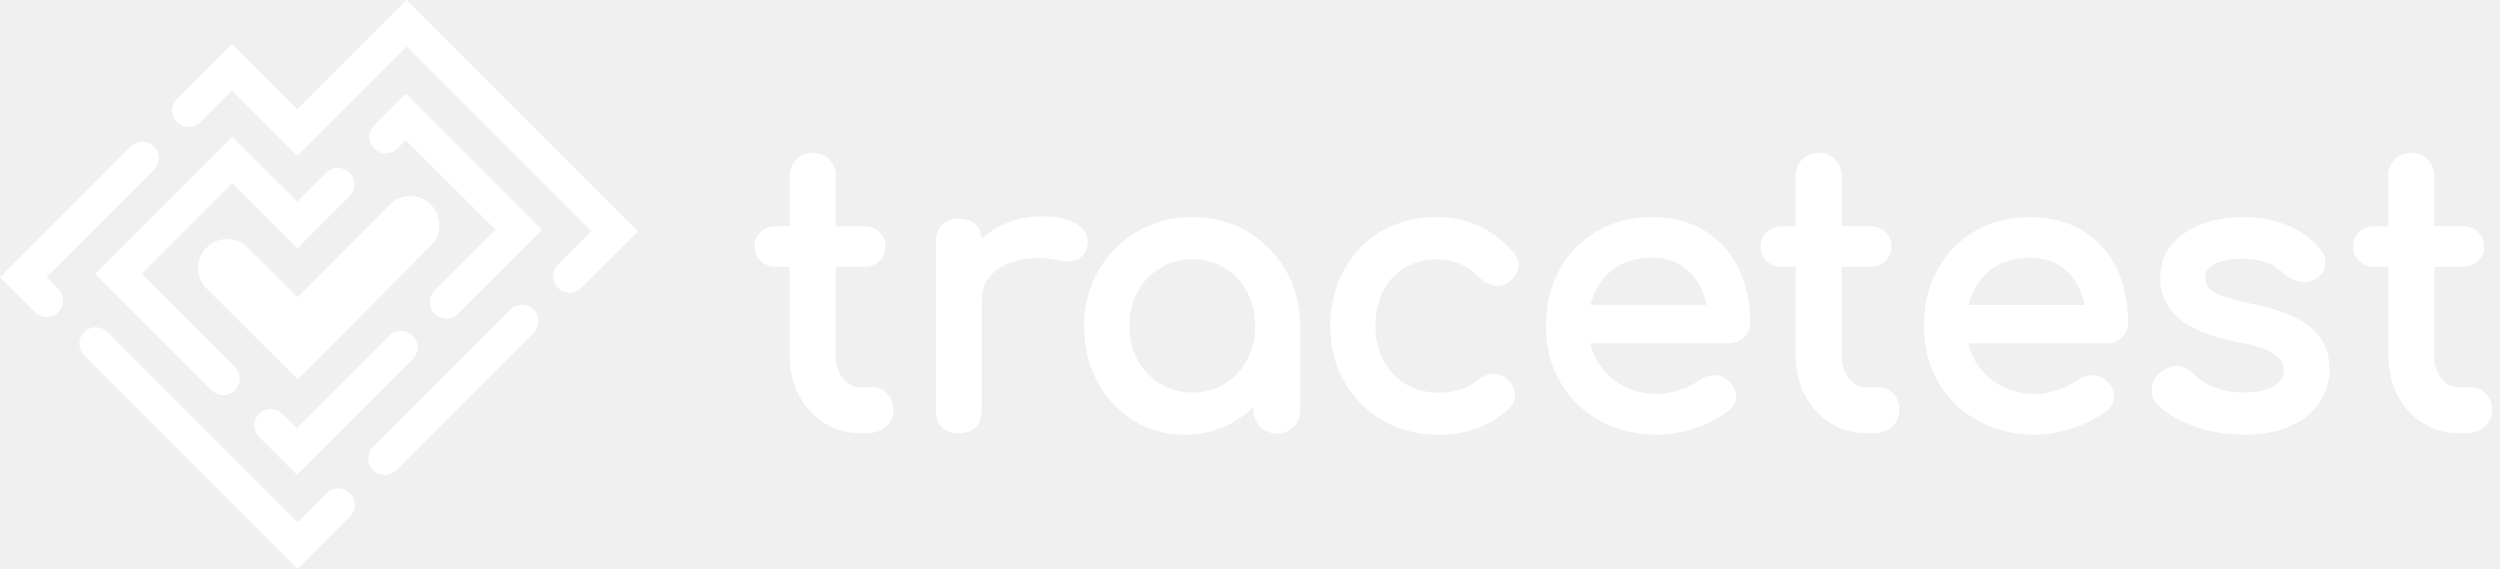
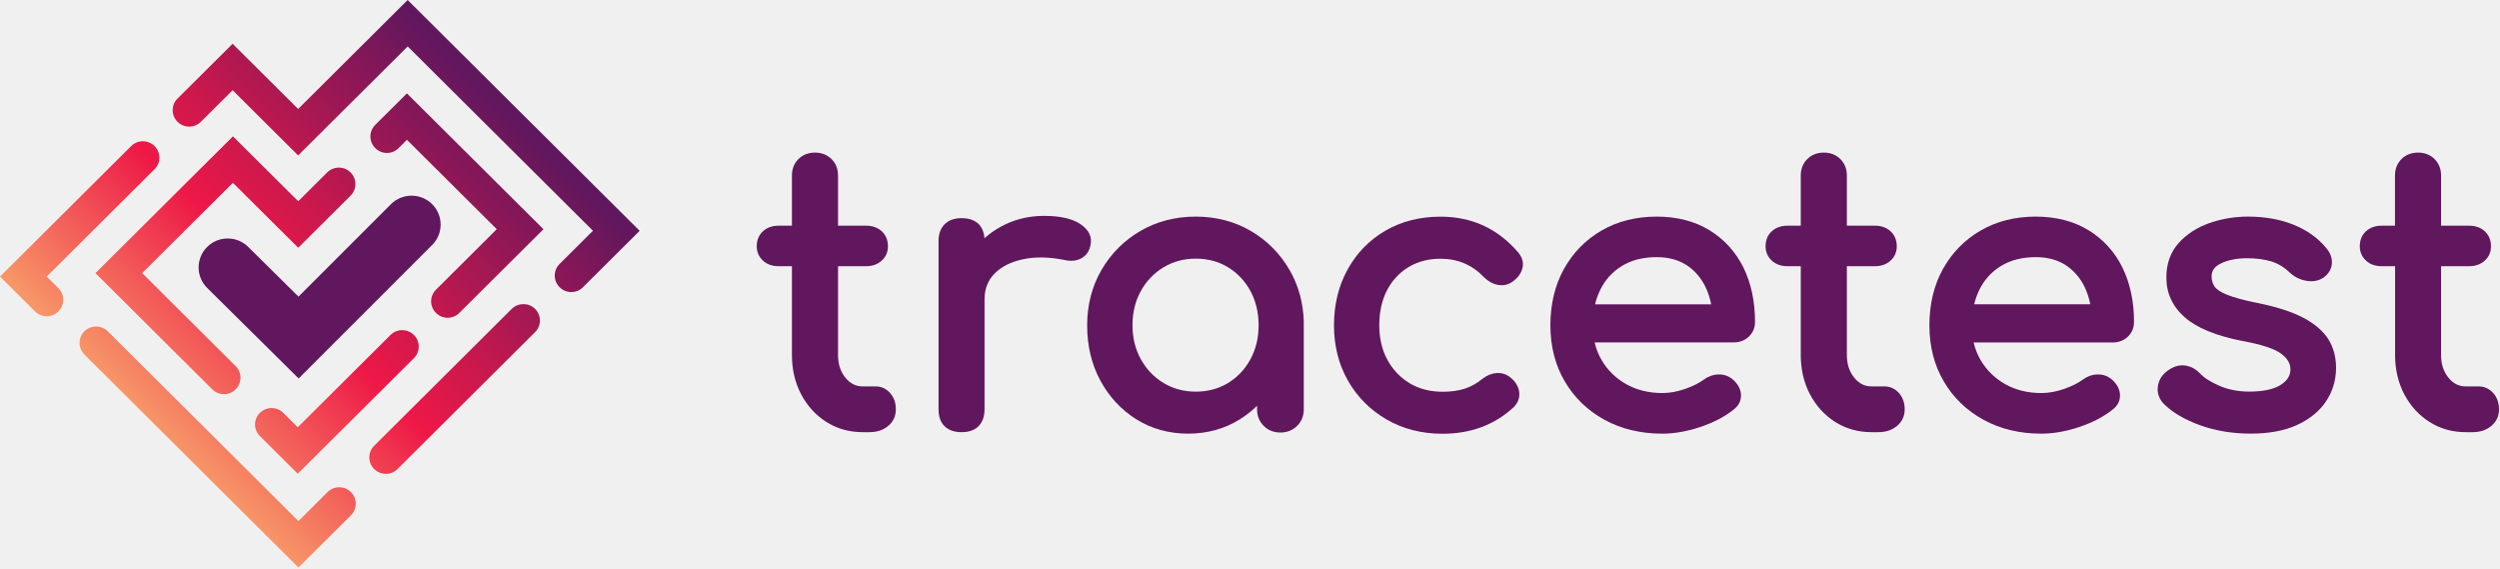
- <svg xmlns="http://www.w3.org/2000/svg" width="167" height="38" viewBox="0 0 167 38" fill="none">
-   <g clip-path="url(#clip0_525_3743)">
-     <path d="M58.323 25.871H57.466C57.008 25.871 56.635 25.68 56.317 25.29C55.99 24.889 55.824 24.379 55.824 23.775V17.823H57.693C58.113 17.823 58.464 17.697 58.734 17.45C59.011 17.196 59.148 16.872 59.148 16.492C59.148 16.078 59.008 15.741 58.734 15.484C58.464 15.237 58.113 15.11 57.693 15.11H55.824V11.752C55.824 11.308 55.677 10.941 55.39 10.651C55.102 10.364 54.732 10.217 54.288 10.217C53.844 10.217 53.474 10.364 53.187 10.651C52.9 10.938 52.753 11.308 52.753 11.752V15.11H51.865C51.444 15.11 51.091 15.237 50.824 15.484C50.547 15.737 50.41 16.078 50.41 16.492C50.41 16.872 50.55 17.193 50.824 17.45C51.094 17.7 51.444 17.823 51.865 17.823H52.753V23.775C52.753 24.739 52.96 25.62 53.364 26.395C53.771 27.172 54.335 27.797 55.046 28.25C55.76 28.704 56.571 28.935 57.462 28.935H57.916C58.417 28.935 58.837 28.795 59.164 28.517C59.505 28.23 59.675 27.853 59.675 27.403C59.675 26.965 59.545 26.602 59.291 26.315C59.034 26.021 58.707 25.871 58.323 25.871Z" fill="white" />
-     <path d="M71.948 14.99C71.411 14.633 70.6 14.452 69.542 14.452C68.49 14.452 67.512 14.703 66.638 15.193C66.251 15.41 65.894 15.664 65.576 15.951C65.546 15.547 65.416 15.23 65.189 15C64.925 14.739 64.545 14.606 64.051 14.606C63.574 14.606 63.197 14.743 62.926 15.013C62.656 15.284 62.519 15.661 62.519 16.138V27.403C62.519 27.897 62.656 28.284 62.93 28.544C63.2 28.805 63.577 28.935 64.051 28.935C64.545 28.935 64.929 28.798 65.193 28.524C65.453 28.254 65.583 27.877 65.583 27.403V20.043C65.583 19.349 65.807 18.768 66.247 18.317C66.701 17.854 67.339 17.533 68.14 17.36C68.954 17.183 69.892 17.199 70.92 17.41C71.174 17.47 71.414 17.476 71.634 17.436C71.868 17.393 72.078 17.293 72.258 17.133C72.445 16.969 72.572 16.739 72.632 16.452C72.776 15.881 72.546 15.387 71.948 14.99Z" fill="white" />
-     <path d="M86.851 21.595C86.824 20.3 86.5 19.112 85.896 18.067C85.262 16.972 84.394 16.095 83.316 15.46C82.238 14.826 81.003 14.502 79.648 14.502C78.296 14.502 77.058 14.823 75.97 15.46C74.882 16.095 74.011 16.972 73.376 18.067C72.742 19.162 72.418 20.414 72.418 21.782C72.418 23.151 72.712 24.392 73.296 25.477C73.88 26.565 74.688 27.439 75.696 28.074C76.711 28.711 77.869 29.035 79.144 29.035C80.419 29.035 81.577 28.711 82.592 28.074C83.006 27.813 83.39 27.51 83.737 27.169V27.403C83.737 27.847 83.887 28.221 84.181 28.514C84.474 28.811 84.852 28.958 85.292 28.958C85.736 28.958 86.11 28.808 86.403 28.514C86.701 28.217 86.847 27.843 86.847 27.403V21.678L86.851 21.595ZM83.84 21.782C83.84 22.623 83.657 23.387 83.293 24.058C82.932 24.726 82.428 25.26 81.801 25.644C81.177 26.028 80.452 26.221 79.651 26.221C78.864 26.221 78.146 26.028 77.512 25.644C76.874 25.26 76.367 24.726 75.996 24.055C75.626 23.384 75.439 22.62 75.439 21.779C75.439 20.921 75.626 20.15 75.996 19.479C76.367 18.811 76.874 18.277 77.512 17.894C78.146 17.51 78.867 17.316 79.651 17.316C80.452 17.316 81.177 17.51 81.801 17.894C82.428 18.277 82.929 18.811 83.293 19.479C83.657 20.153 83.84 20.928 83.84 21.782Z" fill="white" />
-     <path d="M98.8 15.097C97.946 14.703 96.991 14.506 95.963 14.506C94.595 14.506 93.36 14.82 92.298 15.437C91.234 16.055 90.386 16.926 89.778 18.024C89.171 19.119 88.86 20.384 88.86 21.785C88.86 23.154 89.174 24.399 89.792 25.487C90.409 26.575 91.273 27.446 92.362 28.084C93.45 28.718 94.701 29.042 96.09 29.042C97.966 29.042 99.554 28.448 100.819 27.273C101.116 26.976 101.243 26.635 101.2 26.255C101.157 25.891 100.963 25.564 100.626 25.283C100.352 25.05 100.028 24.95 99.671 24.98C99.331 25.01 99.004 25.153 98.69 25.407C98.35 25.687 97.966 25.894 97.558 26.028C97.141 26.161 96.647 26.228 96.093 26.228C95.259 26.228 94.518 26.034 93.89 25.651C93.263 25.267 92.766 24.739 92.412 24.078C92.058 23.418 91.878 22.647 91.878 21.789C91.878 20.881 92.055 20.083 92.402 19.419C92.746 18.762 93.229 18.244 93.837 17.877C94.448 17.51 95.162 17.323 95.963 17.323C97.105 17.323 98.076 17.737 98.844 18.555C99.117 18.828 99.424 19.002 99.761 19.069C100.122 19.142 100.459 19.072 100.756 18.858C101.113 18.601 101.333 18.294 101.417 17.944C101.504 17.57 101.4 17.209 101.106 16.872C100.432 16.085 99.655 15.491 98.8 15.097Z" fill="white" />
-     <path d="M113.873 15.414C112.892 14.809 111.707 14.502 110.352 14.502C108.983 14.502 107.748 14.816 106.687 15.434C105.622 16.051 104.781 16.919 104.18 18.007C103.58 19.092 103.276 20.363 103.276 21.782C103.276 23.187 103.596 24.449 104.234 25.537C104.868 26.625 105.759 27.489 106.884 28.107C108.002 28.724 109.297 29.035 110.732 29.035C111.533 29.035 112.381 28.885 113.252 28.591C114.127 28.297 114.871 27.91 115.462 27.439C115.822 27.166 115.993 26.822 115.973 26.425C115.953 26.048 115.766 25.704 115.422 25.4C115.152 25.173 114.831 25.06 114.471 25.07C114.12 25.08 113.793 25.197 113.496 25.413C113.182 25.647 112.762 25.861 112.244 26.041C111.73 26.221 111.223 26.315 110.736 26.315C109.831 26.315 109.02 26.114 108.326 25.721C107.632 25.327 107.081 24.783 106.687 24.105C106.477 23.745 106.32 23.347 106.223 22.927H115.475C115.882 22.927 116.226 22.797 116.497 22.536C116.77 22.273 116.907 21.942 116.907 21.545C116.907 20.183 116.647 18.962 116.136 17.91C115.612 16.862 114.854 16.018 113.873 15.414ZM113.987 20.377H106.25C106.333 20.04 106.447 19.719 106.59 19.419C106.917 18.738 107.405 18.197 108.039 17.807C108.673 17.416 109.451 17.216 110.352 17.216C111.133 17.216 111.804 17.396 112.344 17.75C112.889 18.107 113.312 18.601 113.609 19.215C113.78 19.572 113.907 19.963 113.987 20.377Z" fill="white" />
-     <path d="M125.525 25.871H124.667C124.21 25.871 123.836 25.68 123.519 25.29C123.192 24.889 123.025 24.379 123.025 23.775V17.823H124.894C125.315 17.823 125.665 17.697 125.936 17.45C126.213 17.196 126.349 16.872 126.349 16.492C126.349 16.078 126.209 15.741 125.936 15.484C125.665 15.237 125.315 15.11 124.894 15.11H123.025V11.752C123.025 11.308 122.878 10.941 122.591 10.651C122.304 10.364 121.934 10.217 121.49 10.217C121.046 10.217 120.675 10.364 120.388 10.651C120.101 10.938 119.954 11.308 119.954 11.752V15.11H119.067C118.646 15.11 118.292 15.237 118.025 15.484C117.748 15.737 117.611 16.078 117.611 16.492C117.611 16.872 117.752 17.193 118.025 17.45C118.296 17.7 118.646 17.823 119.067 17.823H119.954V23.775C119.954 24.739 120.161 25.62 120.565 26.395C120.972 27.172 121.536 27.797 122.247 28.25C122.962 28.704 123.773 28.935 124.664 28.935H125.118C125.619 28.935 126.039 28.795 126.366 28.517C126.707 28.23 126.877 27.853 126.877 27.403C126.877 26.965 126.747 26.598 126.493 26.315C126.233 26.021 125.906 25.871 125.525 25.871Z" fill="white" />
-     <path d="M139.123 15.414C138.142 14.809 136.957 14.502 135.602 14.502C134.233 14.502 132.998 14.816 131.937 15.434C130.872 16.051 130.031 16.919 129.427 18.007C128.826 19.092 128.522 20.363 128.522 21.782C128.522 23.187 128.843 24.449 129.48 25.537C130.115 26.625 131.006 27.489 132.131 28.107C133.249 28.724 134.544 29.035 135.979 29.035C136.78 29.035 137.628 28.885 138.499 28.591C139.373 28.297 140.118 27.91 140.709 27.439C141.069 27.166 141.239 26.822 141.219 26.425C141.199 26.048 141.012 25.704 140.668 25.4C140.398 25.173 140.081 25.06 139.717 25.07C139.367 25.08 139.04 25.197 138.743 25.413C138.429 25.647 138.008 25.861 137.491 26.041C136.977 26.221 136.47 26.315 135.982 26.315C135.078 26.315 134.267 26.114 133.572 25.721C132.878 25.327 132.327 24.783 131.934 24.108C131.723 23.748 131.566 23.351 131.47 22.93H140.722C141.129 22.93 141.473 22.8 141.743 22.54C142.017 22.276 142.154 21.946 142.154 21.548C142.154 20.187 141.893 18.965 141.383 17.914C140.865 16.862 140.104 16.018 139.123 15.414ZM131.503 20.377C131.586 20.04 131.7 19.719 131.844 19.419C132.171 18.738 132.658 18.197 133.292 17.807C133.926 17.416 134.704 17.216 135.605 17.216C136.386 17.216 137.057 17.396 137.598 17.75C138.142 18.107 138.566 18.601 138.863 19.215C139.033 19.572 139.16 19.96 139.24 20.373H131.503V20.377Z" fill="white" />
-     <path d="M153.412 21.265C152.661 20.867 151.629 20.537 150.351 20.28C149.463 20.1 148.786 19.913 148.335 19.729C147.918 19.559 147.644 19.372 147.514 19.175C147.384 18.978 147.32 18.755 147.32 18.504C147.32 18.12 147.517 17.847 147.938 17.64C148.408 17.406 149.003 17.289 149.693 17.289C150.301 17.289 150.842 17.363 151.302 17.503C151.746 17.64 152.167 17.9 152.557 18.274C152.848 18.544 153.208 18.721 153.625 18.798C154.066 18.878 154.456 18.805 154.797 18.571C155.131 18.321 155.311 18 155.334 17.627C155.354 17.259 155.224 16.912 154.944 16.592C154.413 15.938 153.689 15.42 152.798 15.053C151.913 14.689 150.885 14.502 149.744 14.502C148.859 14.502 147.998 14.646 147.184 14.933C146.352 15.223 145.662 15.674 145.131 16.268C144.583 16.879 144.306 17.657 144.306 18.581C144.306 19.633 144.724 20.534 145.545 21.255C146.342 21.956 147.627 22.486 149.37 22.83C150.631 23.057 151.506 23.344 151.963 23.688C152.387 24.005 152.587 24.359 152.571 24.769C152.557 25.18 152.34 25.51 151.906 25.781C151.439 26.071 150.738 26.218 149.82 26.218C149.089 26.218 148.418 26.084 147.824 25.824C147.234 25.564 146.803 25.283 146.539 24.993C146.259 24.696 145.922 24.519 145.531 24.469C145.131 24.419 144.727 24.552 144.336 24.863C143.993 25.126 143.789 25.474 143.739 25.891C143.686 26.318 143.819 26.702 144.133 27.036C144.714 27.616 145.531 28.1 146.563 28.474C147.587 28.845 148.716 29.032 149.92 29.032C151.149 29.032 152.19 28.838 153.021 28.451C153.862 28.06 154.51 27.53 154.947 26.865C155.388 26.201 155.611 25.447 155.611 24.622C155.611 23.901 155.438 23.257 155.091 22.7C154.747 22.159 154.183 21.672 153.412 21.265Z" fill="white" />
-     <path d="M166.078 26.315C165.815 26.021 165.488 25.871 165.107 25.871H164.249C163.792 25.871 163.418 25.68 163.101 25.29C162.774 24.889 162.607 24.379 162.607 23.775V17.823H164.476C164.897 17.823 165.247 17.697 165.518 17.45C165.795 17.196 165.932 16.872 165.932 16.492C165.932 16.078 165.791 15.741 165.518 15.484C165.247 15.237 164.897 15.11 164.476 15.11H162.607V11.752C162.607 11.308 162.46 10.941 162.173 10.651C161.886 10.364 161.516 10.217 161.072 10.217C160.628 10.217 160.257 10.364 159.97 10.651C159.683 10.938 159.536 11.308 159.536 11.752V15.11H158.649C158.228 15.11 157.874 15.237 157.607 15.484C157.33 15.737 157.193 16.078 157.193 16.492C157.193 16.872 157.334 17.193 157.607 17.45C157.878 17.7 158.228 17.823 158.649 17.823H159.543V23.775C159.543 24.739 159.75 25.62 160.154 26.395C160.561 27.172 161.125 27.797 161.836 28.25C162.55 28.704 163.361 28.935 164.253 28.935H164.707C165.207 28.935 165.628 28.795 165.955 28.517C166.295 28.23 166.466 27.853 166.466 27.403C166.466 26.965 166.335 26.602 166.078 26.315Z" fill="white" />
-     <path d="M29.352 15.033C29.352 14.516 29.148 14.029 28.781 13.665C28.023 12.91 26.795 12.914 26.041 13.671L19.883 19.86L16.535 16.532C16.168 16.168 15.684 15.968 15.17 15.968C15.166 15.968 15.166 15.968 15.163 15.968C14.646 15.968 14.158 16.171 13.795 16.538C13.04 17.296 13.044 18.528 13.801 19.279L19.893 25.34L28.784 16.405C29.151 16.038 29.352 15.551 29.352 15.033Z" fill="white" />
-     <path d="M10.293 9.779C9.863 9.349 9.165 9.349 8.738 9.779L0 18.518L2.333 20.851C2.54 21.058 2.817 21.174 3.111 21.174C3.404 21.174 3.682 21.061 3.888 20.851C4.316 20.424 4.316 19.723 3.888 19.295L3.111 18.518L3.174 18.451L10.29 11.335C10.724 10.908 10.724 10.21 10.293 9.779Z" fill="white" />
-     <path d="M38.054 19.556C38.347 19.556 38.624 19.442 38.831 19.232L42.609 15.454L27.156 0L19.86 7.296L15.494 2.931L11.826 6.599C11.619 6.806 11.502 7.083 11.502 7.376C11.502 7.67 11.615 7.947 11.826 8.154C12.253 8.585 12.954 8.585 13.381 8.154L15.494 6.041L19.86 10.407L27.156 3.111L27.223 3.174L39.499 15.45L37.276 17.673C36.845 18.101 36.845 18.801 37.276 19.229C37.486 19.439 37.76 19.556 38.054 19.556Z" fill="white" />
-     <path d="M5.621 23.738L19.88 37.997L23.374 34.502C23.805 34.072 23.805 33.374 23.374 32.947C23.167 32.74 22.89 32.623 22.596 32.623C22.303 32.623 22.026 32.736 21.819 32.947L19.88 34.886L19.813 34.822L7.176 22.183C6.962 21.969 6.679 21.862 6.398 21.862C6.118 21.862 5.834 21.969 5.621 22.183C5.193 22.61 5.193 23.311 5.621 23.738Z" fill="white" />
-     <path d="M34.866 20.36C34.586 20.36 34.302 20.467 34.088 20.68L24.923 29.846C24.492 30.273 24.492 30.974 24.923 31.401C25.13 31.608 25.407 31.725 25.701 31.725C25.994 31.725 26.271 31.612 26.478 31.401L35.644 22.236C36.074 21.809 36.074 21.108 35.644 20.68C35.43 20.467 35.147 20.36 34.866 20.36Z" fill="white" />
-     <path d="M17.313 29.198L19.833 31.718L27.57 23.982C28 23.551 28 22.853 27.57 22.426C27.139 21.996 26.441 21.996 26.014 22.426L19.833 28.608L18.868 27.643C18.654 27.429 18.371 27.323 18.09 27.323C17.81 27.323 17.526 27.429 17.313 27.643C16.882 28.07 16.882 28.768 17.313 29.198Z" fill="white" />
-     <path d="M27.106 6.251L24.996 8.361C24.566 8.791 24.566 9.489 24.996 9.916C25.203 10.123 25.48 10.24 25.774 10.24C26.068 10.24 26.345 10.127 26.552 9.916L27.106 9.362L27.172 9.426L33.09 15.343L29.042 19.395C28.611 19.823 28.611 20.524 29.042 20.951C29.248 21.158 29.526 21.275 29.819 21.275C30.113 21.275 30.39 21.161 30.597 20.951L36.201 15.347L27.106 6.251Z" fill="white" />
-     <path d="M23.351 13.101C23.781 12.673 23.781 11.972 23.351 11.545C22.924 11.115 22.223 11.115 21.795 11.545L19.866 13.474L15.517 9.129L6.358 18.287L14.139 26.068C14.346 26.275 14.623 26.391 14.916 26.391C15.21 26.391 15.487 26.278 15.694 26.068C16.125 25.64 16.125 24.939 15.694 24.512L9.469 18.287L9.533 18.221L15.514 12.239L19.866 16.588L23.351 13.101Z" fill="white" />
+ <svg xmlns="http://www.w3.org/2000/svg" width="145" height="33" viewBox="0 0 145 33" fill="none">
+   <g clip-path="url(#clip0_150_4320)">
+     <path d="M50.803 22.411H50.056C49.657 22.411 49.331 22.247 49.055 21.908C48.77 21.561 48.625 21.119 48.625 20.596V15.44H50.253C50.62 15.44 50.925 15.33 51.16 15.116C51.401 14.897 51.521 14.616 51.521 14.287C51.521 13.928 51.399 13.636 51.16 13.413C50.925 13.199 50.62 13.089 50.253 13.089H48.625V10.181C48.625 9.796 48.497 9.478 48.247 9.226C47.997 8.978 47.674 8.851 47.288 8.851C46.901 8.851 46.578 8.978 46.328 9.226C46.078 9.475 45.95 9.796 45.95 10.181V13.089H45.177C44.811 13.089 44.502 13.199 44.27 13.413C44.029 13.633 43.909 13.928 43.909 14.287C43.909 14.616 44.032 14.894 44.27 15.116C44.505 15.333 44.811 15.44 45.177 15.44H45.95V20.596C45.95 21.431 46.131 22.195 46.482 22.865C46.837 23.539 47.328 24.08 47.948 24.473C48.57 24.866 49.276 25.066 50.053 25.066H50.448C50.884 25.066 51.25 24.944 51.535 24.704C51.832 24.456 51.98 24.129 51.98 23.739C51.98 23.36 51.867 23.045 51.646 22.796C51.422 22.541 51.137 22.411 50.803 22.411Z" fill="#61175E" />
+     <path d="M62.67 12.985C62.202 12.676 61.496 12.52 60.574 12.52C59.658 12.52 58.806 12.737 58.045 13.162C57.708 13.35 57.397 13.569 57.12 13.818C57.094 13.468 56.981 13.194 56.783 12.994C56.553 12.768 56.222 12.653 55.792 12.653C55.376 12.653 55.047 12.771 54.812 13.005C54.576 13.24 54.457 13.566 54.457 13.98V23.738C54.457 24.166 54.576 24.502 54.815 24.727C55.05 24.953 55.379 25.066 55.792 25.066C56.222 25.066 56.556 24.947 56.786 24.71C57.013 24.476 57.126 24.149 57.126 23.738V17.363C57.126 16.762 57.321 16.258 57.705 15.868C58.1 15.466 58.655 15.189 59.353 15.038C60.062 14.885 60.879 14.899 61.775 15.082C61.996 15.134 62.205 15.139 62.397 15.105C62.601 15.067 62.784 14.98 62.941 14.842C63.103 14.7 63.214 14.5 63.266 14.252C63.391 13.757 63.191 13.329 62.67 12.985Z" fill="#61175E" />
+     <path d="M75.651 18.707C75.628 17.586 75.346 16.556 74.82 15.651C74.268 14.703 73.512 13.942 72.573 13.393C71.634 12.844 70.558 12.563 69.377 12.563C68.2 12.563 67.121 12.841 66.174 13.393C65.226 13.942 64.467 14.703 63.915 15.651C63.362 16.6 63.08 17.684 63.08 18.869C63.08 20.055 63.336 21.131 63.845 22.07C64.354 23.013 65.057 23.77 65.935 24.32C66.819 24.872 67.828 25.152 68.939 25.152C70.049 25.152 71.058 24.872 71.942 24.32C72.302 24.094 72.637 23.831 72.939 23.536V23.739C72.939 24.123 73.07 24.447 73.326 24.701C73.582 24.959 73.91 25.086 74.294 25.086C74.68 25.086 75.006 24.956 75.262 24.701C75.521 24.444 75.649 24.12 75.649 23.739V18.78L75.651 18.707ZM73.029 18.869C73.029 19.598 72.869 20.26 72.552 20.841C72.238 21.42 71.799 21.882 71.253 22.215C70.709 22.547 70.078 22.715 69.38 22.715C68.694 22.715 68.069 22.547 67.517 22.215C66.962 21.882 66.52 21.42 66.197 20.838C65.874 20.257 65.711 19.595 65.711 18.866C65.711 18.123 65.874 17.456 66.197 16.874C66.52 16.296 66.962 15.833 67.517 15.501C68.069 15.168 68.697 15.001 69.38 15.001C70.078 15.001 70.709 15.168 71.253 15.501C71.799 15.833 72.235 16.296 72.552 16.874C72.869 17.458 73.029 18.129 73.029 18.869Z" fill="#61175E" />
+     <path d="M86.06 13.078C85.316 12.737 84.484 12.566 83.589 12.566C82.397 12.566 81.321 12.838 80.396 13.373C79.469 13.908 78.73 14.662 78.201 15.614C77.672 16.562 77.402 17.658 77.402 18.872C77.402 20.058 77.675 21.136 78.213 22.079C78.751 23.022 79.504 23.776 80.452 24.328C81.399 24.878 82.49 25.158 83.699 25.158C85.333 25.158 86.717 24.644 87.819 23.626C88.078 23.369 88.188 23.074 88.15 22.744C88.112 22.429 87.944 22.145 87.65 21.903C87.412 21.7 87.13 21.613 86.819 21.64C86.522 21.666 86.237 21.79 85.964 22.01C85.667 22.252 85.333 22.432 84.978 22.547C84.615 22.663 84.185 22.721 83.702 22.721C82.975 22.721 82.33 22.553 81.783 22.221C81.237 21.888 80.803 21.431 80.495 20.859C80.187 20.286 80.03 19.618 80.03 18.875C80.03 18.089 80.184 17.398 80.486 16.822C80.786 16.253 81.207 15.805 81.737 15.486C82.269 15.168 82.891 15.007 83.589 15.007C84.583 15.007 85.429 15.365 86.098 16.073C86.336 16.311 86.603 16.461 86.897 16.519C87.211 16.582 87.505 16.522 87.763 16.337C88.075 16.114 88.266 15.848 88.339 15.544C88.415 15.22 88.325 14.908 88.069 14.616C87.481 13.934 86.804 13.419 86.06 13.078Z" fill="#61175E" />
+     <path d="M99.189 13.353C98.335 12.829 97.302 12.563 96.122 12.563C94.93 12.563 93.854 12.835 92.93 13.37C92.002 13.905 91.27 14.657 90.746 15.599C90.223 16.539 89.959 17.641 89.959 18.869C89.959 20.087 90.238 21.18 90.793 22.122C91.345 23.065 92.121 23.814 93.101 24.349C94.075 24.884 95.203 25.152 96.454 25.152C97.151 25.152 97.89 25.022 98.648 24.768C99.41 24.514 100.059 24.178 100.573 23.77C100.887 23.533 101.035 23.235 101.018 22.891C101.001 22.565 100.838 22.267 100.538 22.004C100.303 21.807 100.024 21.709 99.71 21.718C99.404 21.726 99.12 21.827 98.861 22.015C98.587 22.218 98.221 22.403 97.77 22.559C97.323 22.715 96.881 22.796 96.456 22.796C95.668 22.796 94.962 22.622 94.357 22.281C93.752 21.94 93.273 21.469 92.93 20.882C92.747 20.57 92.61 20.226 92.526 19.861H100.585C100.939 19.861 101.239 19.748 101.474 19.523C101.713 19.294 101.832 19.008 101.832 18.664C101.832 17.484 101.605 16.426 101.16 15.515C100.704 14.607 100.044 13.876 99.189 13.353ZM99.288 17.652H92.549C92.622 17.36 92.721 17.082 92.846 16.822C93.13 16.233 93.555 15.764 94.107 15.426C94.66 15.087 95.337 14.914 96.122 14.914C96.802 14.914 97.387 15.07 97.858 15.377C98.332 15.686 98.701 16.114 98.96 16.646C99.108 16.955 99.218 17.294 99.288 17.652Z" fill="#61175E" />
+     <path d="M109.339 22.411H108.592C108.193 22.411 107.868 22.247 107.591 21.908C107.307 21.561 107.161 21.119 107.161 20.596V15.44H108.789C109.156 15.44 109.461 15.33 109.696 15.116C109.938 14.897 110.057 14.616 110.057 14.287C110.057 13.928 109.935 13.636 109.696 13.413C109.461 13.199 109.156 13.089 108.789 13.089H107.161V10.181C107.161 9.796 107.033 9.478 106.783 9.226C106.533 8.978 106.21 8.851 105.824 8.851C105.437 8.851 105.114 8.978 104.864 9.226C104.614 9.475 104.486 9.796 104.486 10.181V13.089H103.713C103.347 13.089 103.039 13.199 102.806 13.413C102.565 13.633 102.445 13.928 102.445 14.287C102.445 14.616 102.568 14.894 102.806 15.116C103.041 15.333 103.347 15.44 103.713 15.44H104.486V20.596C104.486 21.431 104.667 22.195 105.018 22.865C105.373 23.539 105.864 24.08 106.484 24.473C107.106 24.866 107.812 25.066 108.589 25.066H108.984C109.42 25.066 109.786 24.944 110.071 24.704C110.368 24.456 110.516 24.129 110.516 23.739C110.516 23.36 110.403 23.042 110.182 22.796C109.955 22.541 109.67 22.411 109.339 22.411Z" fill="#61175E" />
+     <path d="M121.183 13.353C120.328 12.829 119.296 12.563 118.116 12.563C116.924 12.563 115.848 12.835 114.924 13.37C113.996 13.905 113.264 14.657 112.737 15.599C112.214 16.539 111.95 17.641 111.95 18.869C111.95 20.087 112.229 21.18 112.784 22.122C113.336 23.065 114.113 23.814 115.092 24.349C116.066 24.884 117.194 25.152 118.444 25.152C119.142 25.152 119.881 25.022 120.64 24.768C121.401 24.514 122.05 24.178 122.564 23.77C122.878 23.533 123.026 23.235 123.009 22.891C122.992 22.565 122.829 22.267 122.529 22.004C122.294 21.807 122.018 21.709 121.701 21.718C121.395 21.726 121.111 21.827 120.852 22.015C120.578 22.218 120.212 22.403 119.762 22.559C119.314 22.715 118.872 22.796 118.447 22.796C117.66 22.796 116.953 22.622 116.348 22.281C115.744 21.94 115.264 21.469 114.921 20.885C114.738 20.573 114.601 20.228 114.517 19.864H122.576C122.93 19.864 123.23 19.751 123.465 19.526C123.704 19.297 123.823 19.011 123.823 18.667C123.823 17.487 123.596 16.429 123.151 15.518C122.701 14.607 122.038 13.876 121.183 13.353ZM114.546 17.652C114.618 17.36 114.717 17.082 114.842 16.822C115.127 16.233 115.552 15.764 116.104 15.426C116.656 15.087 117.334 14.914 118.119 14.914C118.799 14.914 119.384 15.07 119.855 15.377C120.328 15.686 120.698 16.114 120.956 16.646C121.105 16.955 121.215 17.291 121.285 17.649H114.546V17.652Z" fill="#61175E" />
+     <path d="M133.629 18.421C132.975 18.077 132.077 17.791 130.963 17.568C130.19 17.412 129.6 17.25 129.207 17.091C128.844 16.944 128.606 16.782 128.492 16.611C128.379 16.441 128.324 16.247 128.324 16.03C128.324 15.697 128.495 15.46 128.861 15.281C129.271 15.079 129.789 14.978 130.391 14.978C130.92 14.978 131.391 15.041 131.792 15.163C132.179 15.281 132.545 15.507 132.885 15.831C133.138 16.065 133.452 16.218 133.816 16.285C134.199 16.354 134.539 16.29 134.836 16.088C135.127 15.871 135.284 15.593 135.304 15.27C135.322 14.952 135.208 14.651 134.964 14.373C134.502 13.806 133.871 13.358 133.094 13.04C132.324 12.725 131.429 12.563 130.434 12.563C129.664 12.563 128.914 12.688 128.204 12.936C127.48 13.188 126.879 13.578 126.416 14.093C125.94 14.622 125.698 15.296 125.698 16.097C125.698 17.007 126.062 17.788 126.777 18.413C127.472 19.02 128.591 19.48 130.109 19.777C131.208 19.974 131.969 20.223 132.368 20.52C132.737 20.795 132.911 21.102 132.897 21.457C132.885 21.813 132.696 22.099 132.318 22.333C131.911 22.585 131.301 22.712 130.501 22.712C129.864 22.712 129.28 22.596 128.763 22.371C128.248 22.145 127.873 21.902 127.643 21.651C127.399 21.394 127.105 21.24 126.765 21.197C126.416 21.154 126.065 21.269 125.724 21.538C125.425 21.767 125.248 22.067 125.204 22.429C125.157 22.799 125.274 23.131 125.547 23.421C126.053 23.924 126.765 24.343 127.664 24.667C128.556 24.988 129.539 25.15 130.588 25.15C131.658 25.15 132.565 24.982 133.289 24.646C134.022 24.308 134.586 23.849 134.967 23.273C135.351 22.698 135.545 22.044 135.545 21.33C135.545 20.706 135.394 20.147 135.092 19.665C134.792 19.196 134.301 18.774 133.629 18.421Z" fill="#61175E" />
+     <path d="M144.663 22.796C144.433 22.541 144.148 22.411 143.817 22.411H143.07C142.671 22.411 142.346 22.247 142.069 21.908C141.785 21.561 141.639 21.119 141.639 20.596V15.44H143.267C143.634 15.44 143.939 15.33 144.174 15.116C144.416 14.897 144.535 14.616 144.535 14.287C144.535 13.928 144.413 13.636 144.174 13.413C143.939 13.199 143.634 13.089 143.267 13.089H141.639V10.181C141.639 9.796 141.511 9.478 141.261 9.226C141.011 8.978 140.688 8.851 140.302 8.851C139.915 8.851 139.592 8.978 139.342 9.226C139.092 9.475 138.964 9.796 138.964 10.181V13.089H138.191C137.825 13.089 137.517 13.199 137.284 13.413C137.043 13.633 136.923 13.928 136.923 14.287C136.923 14.616 137.046 14.894 137.284 15.116C137.519 15.333 137.825 15.44 138.191 15.44H138.97V20.596C138.97 21.431 139.15 22.195 139.502 22.865C139.857 23.539 140.348 24.08 140.968 24.473C141.59 24.866 142.296 25.066 143.072 25.066H143.468C143.904 25.066 144.27 24.944 144.555 24.704C144.852 24.456 145 24.129 145 23.739C145 23.36 144.887 23.045 144.663 22.796Z" fill="#61175E" />
+     <path d="M25.567 13.023C25.567 12.575 25.39 12.153 25.07 11.837C24.41 11.184 23.34 11.187 22.683 11.843L17.319 17.204L14.403 14.321C14.083 14.006 13.662 13.832 13.214 13.832C13.211 13.832 13.211 13.832 13.208 13.832C12.757 13.832 12.333 14.009 12.016 14.327C11.359 14.983 11.362 16.05 12.022 16.701L17.328 21.952L25.073 14.211C25.393 13.893 25.567 13.471 25.567 13.023Z" fill="#61175E" />
+     <path d="M8.966 8.472C8.591 8.099 7.984 8.099 7.611 8.472L0 16.042L2.032 18.063C2.212 18.242 2.454 18.343 2.71 18.343C2.965 18.343 3.207 18.245 3.387 18.063C3.759 17.693 3.759 17.085 3.387 16.715L2.71 16.042L2.765 15.984L8.963 9.819C9.341 9.449 9.341 8.845 8.966 8.472Z" fill="url(#paint0_linear_150_4320)" />
+     <path d="M33.146 16.941C33.402 16.941 33.644 16.843 33.824 16.66L37.115 13.387L23.654 0L17.299 6.321L13.496 2.539L10.301 5.716C10.12 5.896 10.019 6.136 10.019 6.39C10.019 6.644 10.117 6.884 10.301 7.064C10.673 7.437 11.283 7.437 11.655 7.064L13.496 5.233L17.299 9.015L23.654 2.695L23.712 2.75L34.405 13.384L32.469 15.31C32.094 15.68 32.094 16.287 32.469 16.657C32.652 16.84 32.891 16.941 33.146 16.941Z" fill="url(#paint1_linear_150_4320)" />
+     <path d="M4.896 20.564L17.316 32.916L20.36 29.889C20.735 29.516 20.735 28.912 20.36 28.541C20.18 28.362 19.938 28.261 19.683 28.261C19.427 28.261 19.185 28.359 19.005 28.541L17.316 30.221L17.258 30.166L6.251 19.216C6.065 19.032 5.818 18.939 5.573 18.939C5.329 18.939 5.082 19.032 4.896 19.216C4.524 19.587 4.524 20.194 4.896 20.564Z" fill="url(#paint2_linear_150_4320)" />
+     <path d="M30.37 17.638C30.126 17.638 29.879 17.73 29.692 17.915L21.709 25.855C21.334 26.225 21.334 26.832 21.709 27.203C21.889 27.382 22.131 27.483 22.386 27.483C22.642 27.483 22.884 27.385 23.064 27.203L31.047 19.263C31.422 18.893 31.422 18.285 31.047 17.915C30.861 17.73 30.614 17.638 30.37 17.638Z" fill="url(#paint3_linear_150_4320)" />
+     <path d="M15.08 25.294L17.275 27.477L24.015 20.775C24.39 20.402 24.39 19.798 24.015 19.427C23.64 19.055 23.032 19.055 22.66 19.427L17.275 24.782L16.435 23.947C16.249 23.762 16.002 23.669 15.758 23.669C15.514 23.669 15.266 23.762 15.08 23.947C14.705 24.317 14.705 24.921 15.08 25.294Z" fill="url(#paint4_linear_150_4320)" />
+     <path d="M23.61 5.416L21.773 7.243C21.398 7.616 21.398 8.22 21.773 8.59C21.953 8.77 22.195 8.871 22.45 8.871C22.706 8.871 22.948 8.772 23.128 8.59L23.61 8.11L23.669 8.165L28.823 13.292L25.297 16.802C24.922 17.172 24.922 17.779 25.297 18.149C25.477 18.329 25.718 18.43 25.974 18.43C26.23 18.43 26.471 18.331 26.651 18.149L31.533 13.295L23.61 5.416Z" fill="url(#paint5_linear_150_4320)" />
+     <path d="M20.34 11.349C20.715 10.979 20.715 10.371 20.34 10.001C19.968 9.628 19.357 9.628 18.985 10.001L17.304 11.673L13.516 7.908L5.538 15.842L12.315 22.582C12.496 22.761 12.737 22.862 12.993 22.862C13.249 22.862 13.49 22.764 13.67 22.582C14.045 22.212 14.045 21.605 13.67 21.235L8.248 15.842L8.303 15.784L13.513 10.603L17.304 14.37L20.34 11.349Z" fill="url(#paint6_linear_150_4320)" />
  </g>
  <defs>
-     <clipPath id="clip0_525_3743">
-       <rect width="166.466" height="38" fill="white" />
+     <linearGradient id="paint0_linear_150_4320" x1="-4.477" y1="23.19" x2="25.273" y2="-6.723" gradientUnits="userSpaceOnUse">
+       <stop stop-color="#FDE87E" />
+       <stop offset="0.064" stop-color="#FBD178" />
+       <stop offset="0.199" stop-color="#F79668" />
+       <stop offset="0.391" stop-color="#F03950" />
+       <stop offset="0.455" stop-color="#EE1847" />
+       <stop offset="0.564" stop-color="#CB184D" />
+       <stop offset="0.804" stop-color="#72175B" />
+       <stop offset="0.849" stop-color="#61175E" />
+     </linearGradient>
+     <linearGradient id="paint1_linear_150_4320" x1="2.76" y1="30.387" x2="32.509" y2="0.474" gradientUnits="userSpaceOnUse">
+       <stop stop-color="#FDE87E" />
+       <stop offset="0.064" stop-color="#FBD178" />
+       <stop offset="0.199" stop-color="#F79668" />
+       <stop offset="0.391" stop-color="#F03950" />
+       <stop offset="0.455" stop-color="#EE1847" />
+       <stop offset="0.564" stop-color="#CB184D" />
+       <stop offset="0.804" stop-color="#72175B" />
+       <stop offset="0.849" stop-color="#61175E" />
+     </linearGradient>
+     <linearGradient id="paint2_linear_150_4320" x1="4.762" y1="32.378" x2="34.511" y2="2.465" gradientUnits="userSpaceOnUse">
+       <stop stop-color="#FDE87E" />
+       <stop offset="0.064" stop-color="#FBD178" />
+       <stop offset="0.199" stop-color="#F79668" />
+       <stop offset="0.391" stop-color="#F03950" />
+       <stop offset="0.455" stop-color="#EE1847" />
+       <stop offset="0.564" stop-color="#CB184D" />
+       <stop offset="0.804" stop-color="#72175B" />
+       <stop offset="0.849" stop-color="#61175E" />
+     </linearGradient>
+     <linearGradient id="paint3_linear_150_4320" x1="10.633" y1="38.218" x2="40.383" y2="8.304" gradientUnits="userSpaceOnUse">
+       <stop stop-color="#FDE87E" />
+       <stop offset="0.064" stop-color="#FBD178" />
+       <stop offset="0.199" stop-color="#F79668" />
+       <stop offset="0.391" stop-color="#F03950" />
+       <stop offset="0.455" stop-color="#EE1847" />
+       <stop offset="0.564" stop-color="#CB184D" />
+       <stop offset="0.804" stop-color="#72175B" />
+       <stop offset="0.849" stop-color="#61175E" />
+     </linearGradient>
+     <linearGradient id="paint4_linear_150_4320" x1="7.118" y1="34.721" x2="36.868" y2="4.808" gradientUnits="userSpaceOnUse">
+       <stop stop-color="#FDE87E" />
+       <stop offset="0.064" stop-color="#FBD178" />
+       <stop offset="0.199" stop-color="#F79668" />
+       <stop offset="0.391" stop-color="#F03950" />
+       <stop offset="0.455" stop-color="#EE1847" />
+       <stop offset="0.564" stop-color="#CB184D" />
+       <stop offset="0.804" stop-color="#72175B" />
+       <stop offset="0.849" stop-color="#61175E" />
+     </linearGradient>
+     <linearGradient id="paint5_linear_150_4320" x1="4.593" y1="32.21" x2="34.343" y2="2.297" gradientUnits="userSpaceOnUse">
+       <stop stop-color="#FDE87E" />
+       <stop offset="0.064" stop-color="#FBD178" />
+       <stop offset="0.199" stop-color="#F79668" />
+       <stop offset="0.391" stop-color="#F03950" />
+       <stop offset="0.455" stop-color="#EE1847" />
+       <stop offset="0.564" stop-color="#CB184D" />
+       <stop offset="0.804" stop-color="#72175B" />
+       <stop offset="0.849" stop-color="#61175E" />
+     </linearGradient>
+     <linearGradient id="paint6_linear_150_4320" x1="0.563" y1="28.202" x2="30.313" y2="-1.711" gradientUnits="userSpaceOnUse">
+       <stop stop-color="#FDE87E" />
+       <stop offset="0.064" stop-color="#FBD178" />
+       <stop offset="0.199" stop-color="#F79668" />
+       <stop offset="0.391" stop-color="#F03950" />
+       <stop offset="0.455" stop-color="#EE1847" />
+       <stop offset="0.564" stop-color="#CB184D" />
+       <stop offset="0.804" stop-color="#72175B" />
+       <stop offset="0.849" stop-color="#61175E" />
+     </linearGradient>
+     <clipPath id="clip0_150_4320">
+       <rect width="145" height="32.919" fill="white" />
    </clipPath>
  </defs>
</svg>
